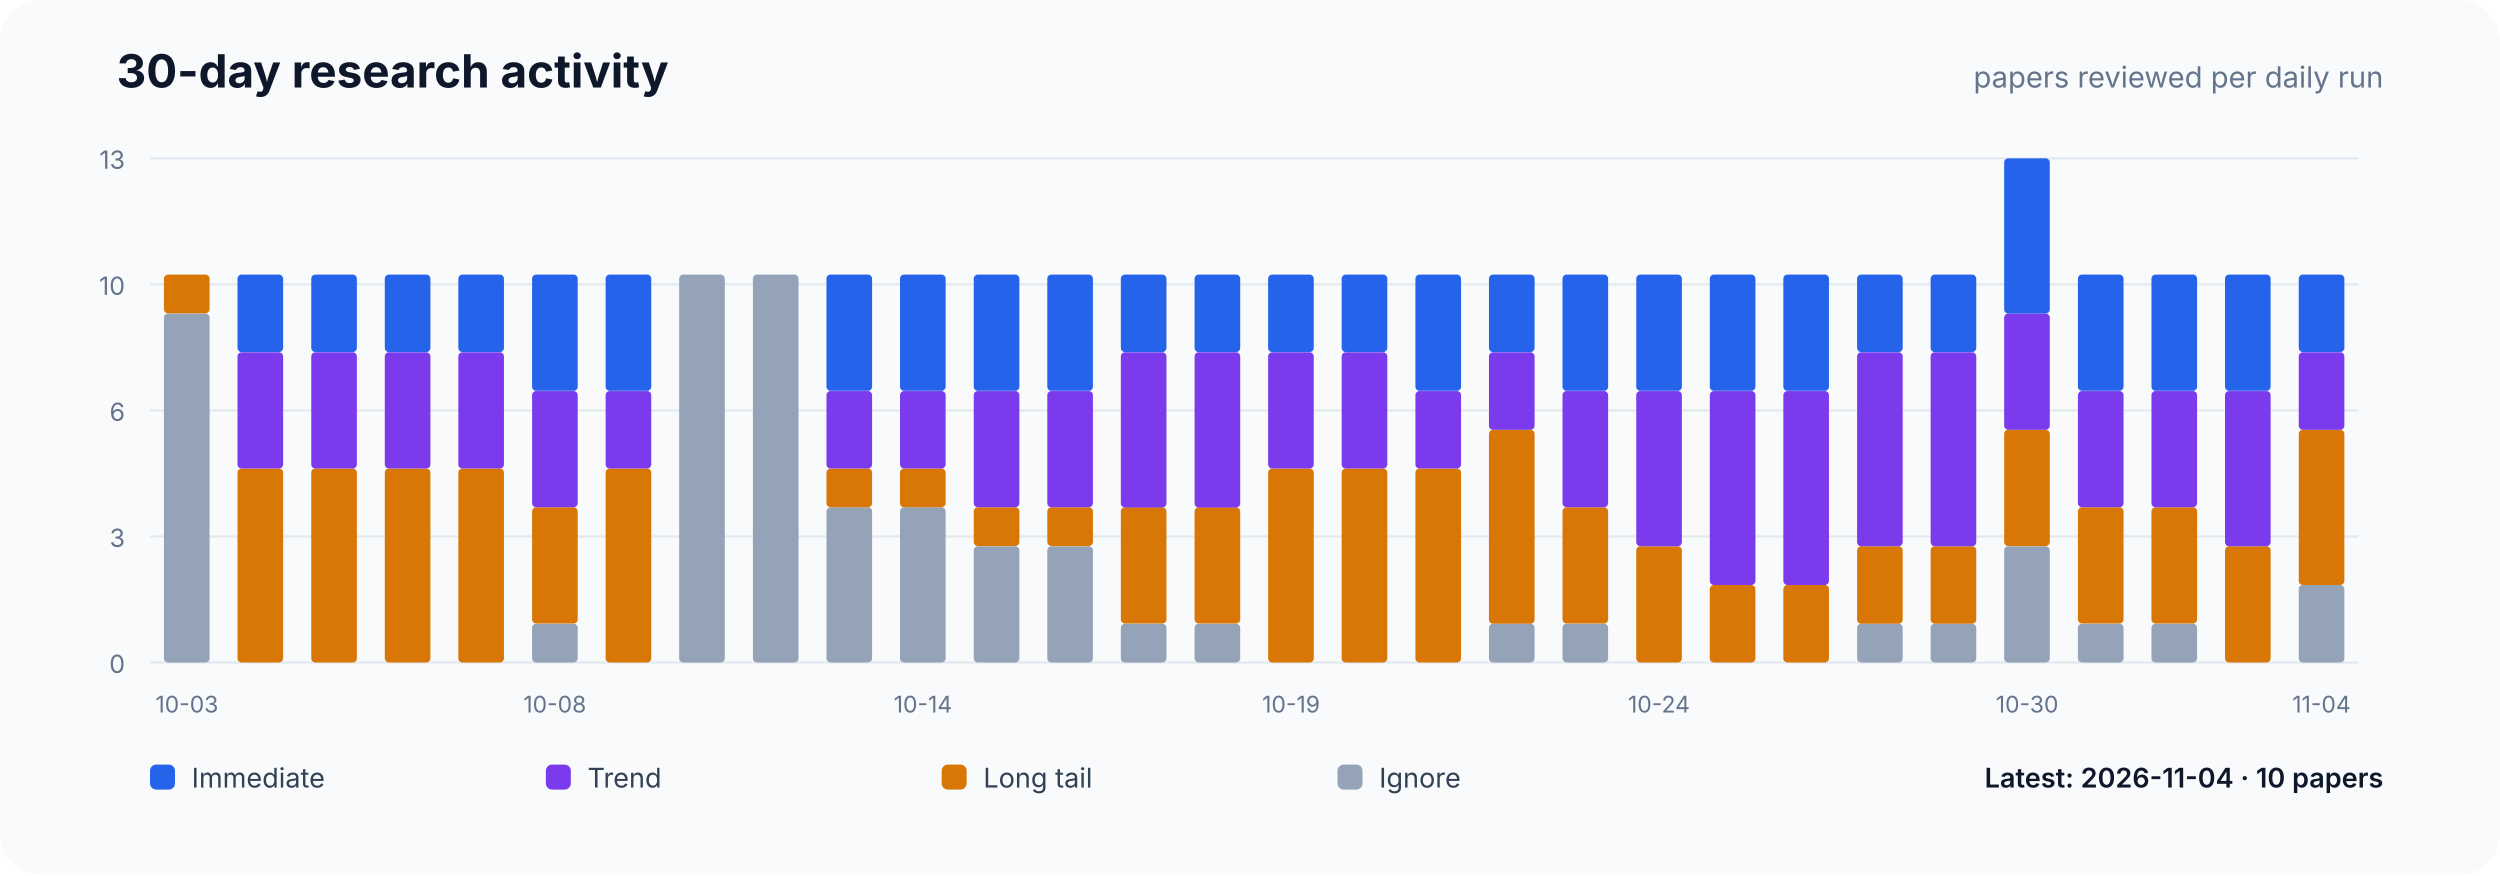
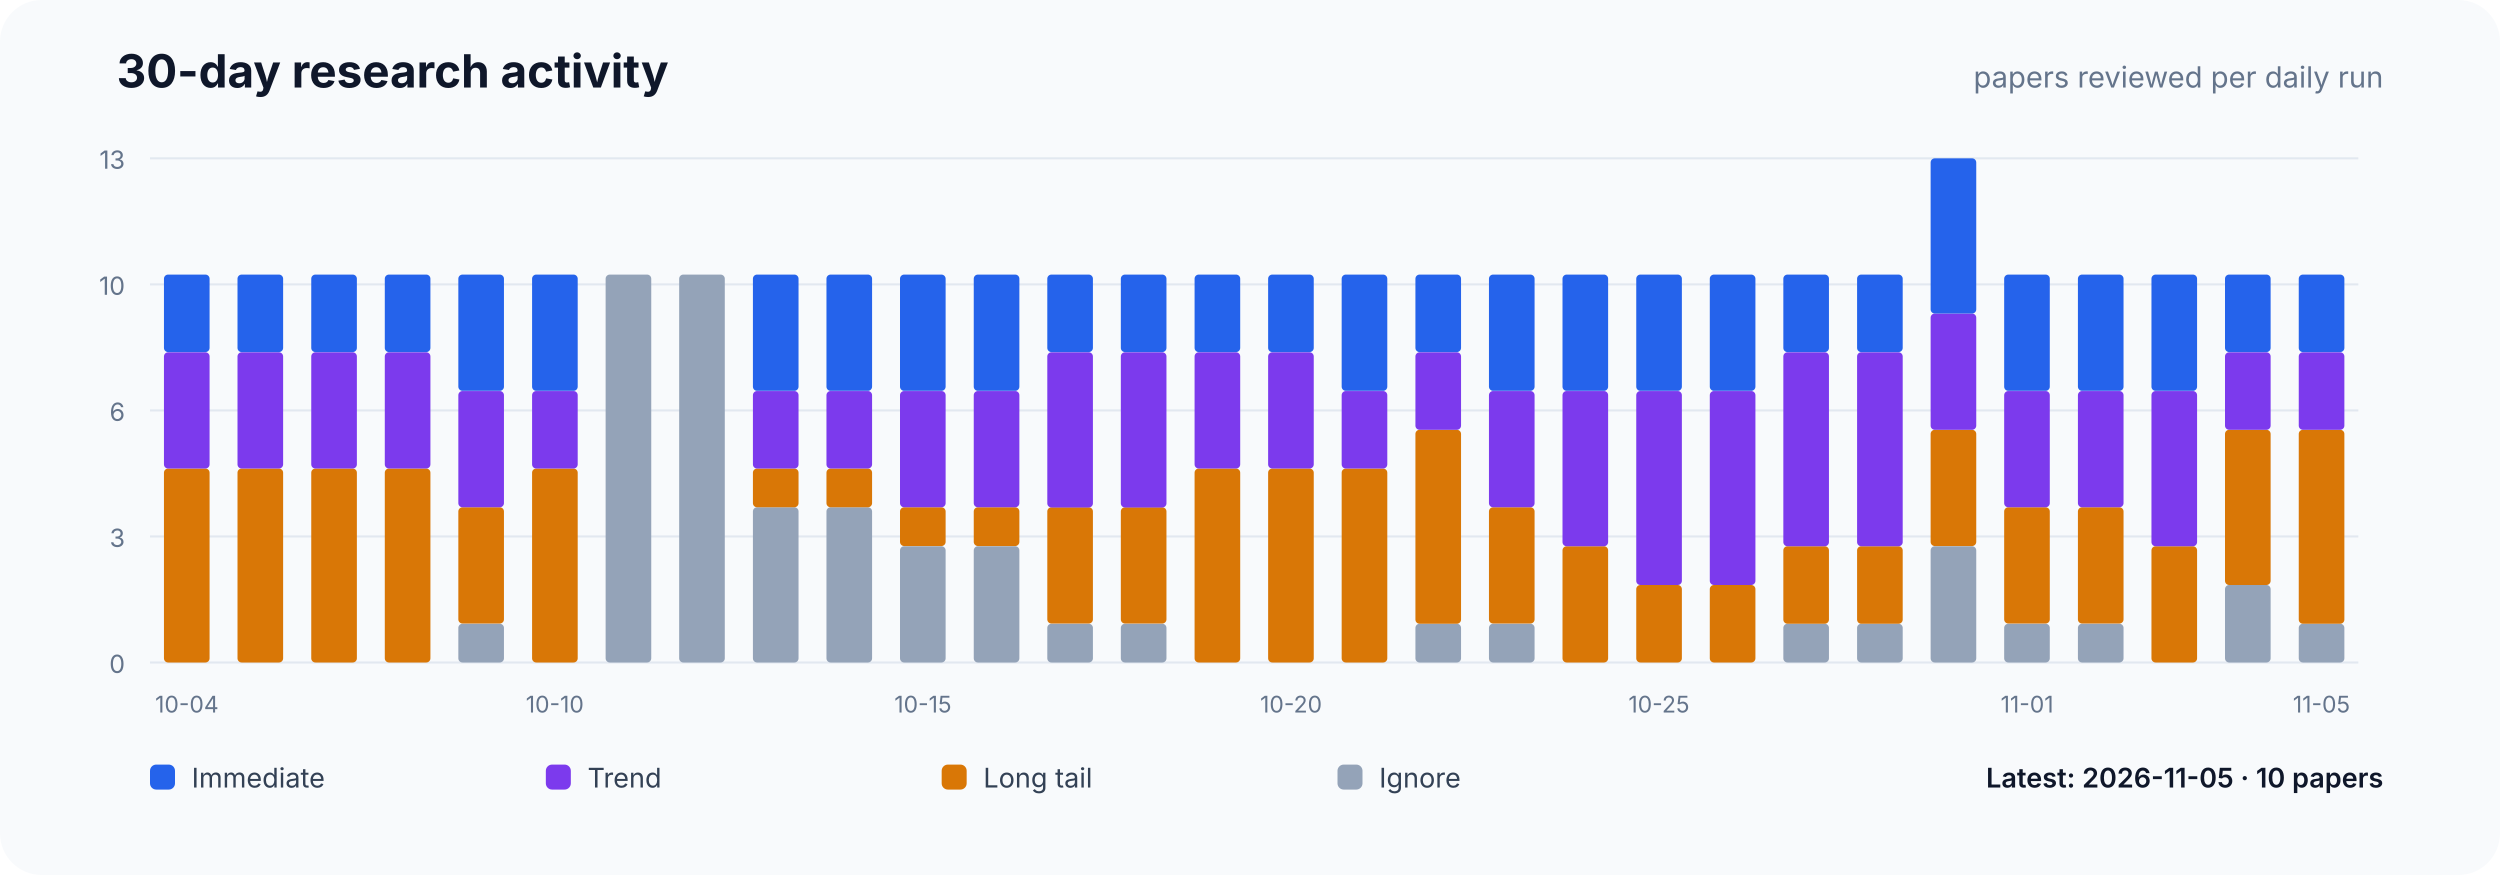
<svg xmlns="http://www.w3.org/2000/svg" width="1200" height="420" viewBox="0 0 1200 420" role="img" aria-labelledby="title desc">
  <rect width="1200" height="420" rx="20" fill="#f8fafc" />
  <text x="56" y="42" font-family="Inter,system-ui,sans-serif" font-size="22" font-weight="700" fill="#0f172a">30-day research activity</text>
  <text x="1144" y="42" text-anchor="end" font-family="Inter,system-ui,sans-serif" font-size="14" fill="#64748b">papers reviewed per daily run</text>
  <line x1="72" y1="318.0" x2="1132" y2="318.0" stroke="#e2e8f0" />
  <text x="60" y="323.0" text-anchor="end" font-family="Inter,system-ui,sans-serif" font-size="12" fill="#64748b">0</text>
  <line x1="72" y1="257.5" x2="1132" y2="257.5" stroke="#e2e8f0" />
  <text x="60" y="262.5" text-anchor="end" font-family="Inter,system-ui,sans-serif" font-size="12" fill="#64748b">3</text>
  <line x1="72" y1="197.0" x2="1132" y2="197.0" stroke="#e2e8f0" />
  <text x="60" y="202.0" text-anchor="end" font-family="Inter,system-ui,sans-serif" font-size="12" fill="#64748b">6</text>
  <line x1="72" y1="136.5" x2="1132" y2="136.5" stroke="#e2e8f0" />
  <text x="60" y="141.5" text-anchor="end" font-family="Inter,system-ui,sans-serif" font-size="12" fill="#64748b">10</text>
  <line x1="72" y1="76.0" x2="1132" y2="76.0" stroke="#e2e8f0" />
  <text x="60" y="81.0" text-anchor="end" font-family="Inter,system-ui,sans-serif" font-size="12" fill="#64748b">13</text>
-   <rect x="78.7" y="150.5" width="21.9" height="167.5" rx="2" fill="#94a3b8" />
-   <rect x="78.7" y="131.8" width="21.9" height="18.6" rx="2" fill="#d97706" />
-   <rect x="78.7" y="131.8" width="21.9" height="0.0" rx="2" fill="#7c3aed" />
-   <rect x="78.7" y="131.8" width="21.9" height="0.0" rx="2" fill="#2563eb" />
-   <text x="89.7" y="342" text-anchor="middle" font-family="Inter,system-ui,sans-serif" font-size="11" fill="#64748b">10-03</text>
+   <rect x="78.7" y="318.0" width="21.9" height="0.0" rx="2" fill="#94a3b8" />
+   <rect x="78.7" y="224.9" width="21.9" height="93.1" rx="2" fill="#d97706" />
+   <rect x="78.7" y="169.1" width="21.9" height="55.8" rx="2" fill="#7c3aed" />
+   <rect x="78.7" y="131.8" width="21.9" height="37.2" rx="2" fill="#2563eb" />
+   <text x="89.7" y="342" text-anchor="middle" font-family="Inter,system-ui,sans-serif" font-size="11" fill="#64748b">10-04</text>
  <rect x="114.0" y="318.0" width="21.9" height="0.0" rx="2" fill="#94a3b8" />
  <rect x="114.0" y="224.9" width="21.9" height="93.1" rx="2" fill="#d97706" />
  <rect x="114.0" y="169.1" width="21.9" height="55.8" rx="2" fill="#7c3aed" />
  <rect x="114.0" y="131.8" width="21.9" height="37.2" rx="2" fill="#2563eb" />
  <rect x="149.4" y="318.0" width="21.9" height="0.0" rx="2" fill="#94a3b8" />
  <rect x="149.4" y="224.9" width="21.9" height="93.1" rx="2" fill="#d97706" />
  <rect x="149.4" y="169.1" width="21.9" height="55.8" rx="2" fill="#7c3aed" />
  <rect x="149.4" y="131.8" width="21.9" height="37.2" rx="2" fill="#2563eb" />
  <rect x="184.7" y="318.0" width="21.9" height="0.0" rx="2" fill="#94a3b8" />
  <rect x="184.7" y="224.9" width="21.9" height="93.1" rx="2" fill="#d97706" />
  <rect x="184.7" y="169.1" width="21.9" height="55.8" rx="2" fill="#7c3aed" />
  <rect x="184.7" y="131.8" width="21.9" height="37.2" rx="2" fill="#2563eb" />
-   <rect x="220.0" y="318.0" width="21.9" height="0.0" rx="2" fill="#94a3b8" />
-   <rect x="220.0" y="224.9" width="21.9" height="93.1" rx="2" fill="#d97706" />
-   <rect x="220.0" y="169.1" width="21.9" height="55.8" rx="2" fill="#7c3aed" />
-   <rect x="220.0" y="131.8" width="21.9" height="37.2" rx="2" fill="#2563eb" />
-   <rect x="255.4" y="299.4" width="21.9" height="18.6" rx="2" fill="#94a3b8" />
-   <rect x="255.4" y="243.5" width="21.9" height="55.8" rx="2" fill="#d97706" />
-   <rect x="255.4" y="187.7" width="21.9" height="55.8" rx="2" fill="#7c3aed" />
+   <rect x="220.0" y="299.4" width="21.9" height="18.6" rx="2" fill="#94a3b8" />
+   <rect x="220.0" y="243.5" width="21.9" height="55.8" rx="2" fill="#d97706" />
+   <rect x="220.0" y="187.7" width="21.9" height="55.8" rx="2" fill="#7c3aed" />
+   <rect x="220.0" y="131.8" width="21.9" height="55.8" rx="2" fill="#2563eb" />
+   <rect x="255.4" y="318.0" width="21.9" height="0.0" rx="2" fill="#94a3b8" />
+   <rect x="255.4" y="224.9" width="21.9" height="93.1" rx="2" fill="#d97706" />
+   <rect x="255.4" y="187.7" width="21.9" height="37.2" rx="2" fill="#7c3aed" />
  <rect x="255.4" y="131.8" width="21.9" height="55.8" rx="2" fill="#2563eb" />
-   <text x="266.3" y="342" text-anchor="middle" font-family="Inter,system-ui,sans-serif" font-size="11" fill="#64748b">10-08</text>
-   <rect x="290.7" y="318.0" width="21.9" height="0.0" rx="2" fill="#94a3b8" />
-   <rect x="290.7" y="224.9" width="21.9" height="93.1" rx="2" fill="#d97706" />
-   <rect x="290.7" y="187.7" width="21.9" height="37.2" rx="2" fill="#7c3aed" />
-   <rect x="290.7" y="131.8" width="21.9" height="55.8" rx="2" fill="#2563eb" />
+   <text x="266.3" y="342" text-anchor="middle" font-family="Inter,system-ui,sans-serif" font-size="11" fill="#64748b">10-10</text>
+   <rect x="290.7" y="131.8" width="21.9" height="186.2" rx="2" fill="#94a3b8" />
+   <rect x="290.7" y="131.8" width="21.9" height="0.0" rx="2" fill="#d97706" />
+   <rect x="290.7" y="131.8" width="21.9" height="0.0" rx="2" fill="#7c3aed" />
+   <rect x="290.7" y="131.8" width="21.9" height="0.0" rx="2" fill="#2563eb" />
  <rect x="326.0" y="131.8" width="21.9" height="186.2" rx="2" fill="#94a3b8" />
  <rect x="326.0" y="131.8" width="21.9" height="0.0" rx="2" fill="#d97706" />
  <rect x="326.0" y="131.8" width="21.9" height="0.0" rx="2" fill="#7c3aed" />
  <rect x="326.0" y="131.8" width="21.9" height="0.0" rx="2" fill="#2563eb" />
-   <rect x="361.4" y="131.8" width="21.9" height="186.2" rx="2" fill="#94a3b8" />
-   <rect x="361.4" y="131.8" width="21.9" height="0.0" rx="2" fill="#d97706" />
-   <rect x="361.4" y="131.8" width="21.9" height="0.0" rx="2" fill="#7c3aed" />
-   <rect x="361.4" y="131.8" width="21.9" height="0.0" rx="2" fill="#2563eb" />
+   <rect x="361.4" y="243.5" width="21.9" height="74.5" rx="2" fill="#94a3b8" />
+   <rect x="361.4" y="224.9" width="21.9" height="18.6" rx="2" fill="#d97706" />
+   <rect x="361.4" y="187.7" width="21.9" height="37.2" rx="2" fill="#7c3aed" />
+   <rect x="361.4" y="131.8" width="21.9" height="55.8" rx="2" fill="#2563eb" />
  <rect x="396.7" y="243.5" width="21.9" height="74.5" rx="2" fill="#94a3b8" />
  <rect x="396.7" y="224.9" width="21.9" height="18.6" rx="2" fill="#d97706" />
  <rect x="396.7" y="187.7" width="21.9" height="37.2" rx="2" fill="#7c3aed" />
  <rect x="396.7" y="131.8" width="21.9" height="55.8" rx="2" fill="#2563eb" />
-   <rect x="432.0" y="243.5" width="21.9" height="74.5" rx="2" fill="#94a3b8" />
-   <rect x="432.0" y="224.9" width="21.9" height="18.6" rx="2" fill="#d97706" />
-   <rect x="432.0" y="187.7" width="21.9" height="37.2" rx="2" fill="#7c3aed" />
+   <rect x="432.0" y="262.2" width="21.9" height="55.8" rx="2" fill="#94a3b8" />
+   <rect x="432.0" y="243.5" width="21.9" height="18.6" rx="2" fill="#d97706" />
+   <rect x="432.0" y="187.7" width="21.9" height="55.8" rx="2" fill="#7c3aed" />
  <rect x="432.0" y="131.8" width="21.9" height="55.8" rx="2" fill="#2563eb" />
-   <text x="443.0" y="342" text-anchor="middle" font-family="Inter,system-ui,sans-serif" font-size="11" fill="#64748b">10-14</text>
+   <text x="443.0" y="342" text-anchor="middle" font-family="Inter,system-ui,sans-serif" font-size="11" fill="#64748b">10-15</text>
  <rect x="467.4" y="262.2" width="21.9" height="55.8" rx="2" fill="#94a3b8" />
  <rect x="467.4" y="243.5" width="21.9" height="18.6" rx="2" fill="#d97706" />
  <rect x="467.4" y="187.7" width="21.9" height="55.8" rx="2" fill="#7c3aed" />
  <rect x="467.4" y="131.8" width="21.9" height="55.8" rx="2" fill="#2563eb" />
-   <rect x="502.7" y="262.2" width="21.9" height="55.8" rx="2" fill="#94a3b8" />
-   <rect x="502.7" y="243.5" width="21.9" height="18.6" rx="2" fill="#d97706" />
-   <rect x="502.7" y="187.7" width="21.9" height="55.8" rx="2" fill="#7c3aed" />
-   <rect x="502.7" y="131.8" width="21.9" height="55.8" rx="2" fill="#2563eb" />
+   <rect x="502.7" y="299.4" width="21.9" height="18.6" rx="2" fill="#94a3b8" />
+   <rect x="502.7" y="243.5" width="21.9" height="55.8" rx="2" fill="#d97706" />
+   <rect x="502.7" y="169.1" width="21.9" height="74.5" rx="2" fill="#7c3aed" />
+   <rect x="502.7" y="131.8" width="21.9" height="37.2" rx="2" fill="#2563eb" />
  <rect x="538.0" y="299.4" width="21.9" height="18.6" rx="2" fill="#94a3b8" />
  <rect x="538.0" y="243.5" width="21.9" height="55.8" rx="2" fill="#d97706" />
  <rect x="538.0" y="169.1" width="21.9" height="74.5" rx="2" fill="#7c3aed" />
  <rect x="538.0" y="131.8" width="21.9" height="37.2" rx="2" fill="#2563eb" />
-   <rect x="573.4" y="299.4" width="21.9" height="18.6" rx="2" fill="#94a3b8" />
-   <rect x="573.4" y="243.5" width="21.9" height="55.8" rx="2" fill="#d97706" />
-   <rect x="573.4" y="169.1" width="21.9" height="74.5" rx="2" fill="#7c3aed" />
+   <rect x="573.4" y="318.0" width="21.9" height="0.0" rx="2" fill="#94a3b8" />
+   <rect x="573.4" y="224.9" width="21.9" height="93.1" rx="2" fill="#d97706" />
+   <rect x="573.4" y="169.1" width="21.9" height="55.8" rx="2" fill="#7c3aed" />
  <rect x="573.4" y="131.8" width="21.9" height="37.2" rx="2" fill="#2563eb" />
  <rect x="608.7" y="318.0" width="21.9" height="0.0" rx="2" fill="#94a3b8" />
  <rect x="608.7" y="224.9" width="21.9" height="93.1" rx="2" fill="#d97706" />
  <rect x="608.7" y="169.1" width="21.9" height="55.8" rx="2" fill="#7c3aed" />
  <rect x="608.7" y="131.8" width="21.9" height="37.2" rx="2" fill="#2563eb" />
-   <text x="619.7" y="342" text-anchor="middle" font-family="Inter,system-ui,sans-serif" font-size="11" fill="#64748b">10-19</text>
+   <text x="619.7" y="342" text-anchor="middle" font-family="Inter,system-ui,sans-serif" font-size="11" fill="#64748b">10-20</text>
  <rect x="644.0" y="318.0" width="21.9" height="0.0" rx="2" fill="#94a3b8" />
  <rect x="644.0" y="224.9" width="21.9" height="93.1" rx="2" fill="#d97706" />
-   <rect x="644.0" y="169.1" width="21.9" height="55.8" rx="2" fill="#7c3aed" />
-   <rect x="644.0" y="131.8" width="21.9" height="37.2" rx="2" fill="#2563eb" />
-   <rect x="679.4" y="318.0" width="21.9" height="0.0" rx="2" fill="#94a3b8" />
-   <rect x="679.4" y="224.9" width="21.9" height="93.1" rx="2" fill="#d97706" />
-   <rect x="679.4" y="187.7" width="21.9" height="37.2" rx="2" fill="#7c3aed" />
-   <rect x="679.4" y="131.8" width="21.9" height="55.8" rx="2" fill="#2563eb" />
+   <rect x="644.0" y="187.7" width="21.9" height="37.2" rx="2" fill="#7c3aed" />
+   <rect x="644.0" y="131.8" width="21.9" height="55.8" rx="2" fill="#2563eb" />
+   <rect x="679.4" y="299.4" width="21.9" height="18.6" rx="2" fill="#94a3b8" />
+   <rect x="679.4" y="206.3" width="21.9" height="93.1" rx="2" fill="#d97706" />
+   <rect x="679.4" y="169.1" width="21.9" height="37.2" rx="2" fill="#7c3aed" />
+   <rect x="679.4" y="131.8" width="21.9" height="37.2" rx="2" fill="#2563eb" />
  <rect x="714.7" y="299.4" width="21.9" height="18.6" rx="2" fill="#94a3b8" />
-   <rect x="714.7" y="206.3" width="21.9" height="93.1" rx="2" fill="#d97706" />
-   <rect x="714.7" y="169.1" width="21.9" height="37.2" rx="2" fill="#7c3aed" />
-   <rect x="714.7" y="131.8" width="21.9" height="37.2" rx="2" fill="#2563eb" />
-   <rect x="750.0" y="299.4" width="21.9" height="18.6" rx="2" fill="#94a3b8" />
-   <rect x="750.0" y="243.5" width="21.9" height="55.8" rx="2" fill="#d97706" />
-   <rect x="750.0" y="187.7" width="21.9" height="55.8" rx="2" fill="#7c3aed" />
+   <rect x="714.7" y="243.5" width="21.9" height="55.8" rx="2" fill="#d97706" />
+   <rect x="714.7" y="187.7" width="21.9" height="55.8" rx="2" fill="#7c3aed" />
+   <rect x="714.7" y="131.8" width="21.9" height="55.8" rx="2" fill="#2563eb" />
+   <rect x="750.0" y="318.0" width="21.9" height="0.0" rx="2" fill="#94a3b8" />
+   <rect x="750.0" y="262.2" width="21.9" height="55.8" rx="2" fill="#d97706" />
+   <rect x="750.0" y="187.7" width="21.9" height="74.5" rx="2" fill="#7c3aed" />
  <rect x="750.0" y="131.8" width="21.9" height="55.8" rx="2" fill="#2563eb" />
  <rect x="785.4" y="318.0" width="21.9" height="0.0" rx="2" fill="#94a3b8" />
-   <rect x="785.4" y="262.2" width="21.9" height="55.8" rx="2" fill="#d97706" />
-   <rect x="785.4" y="187.7" width="21.9" height="74.5" rx="2" fill="#7c3aed" />
+   <rect x="785.4" y="280.8" width="21.9" height="37.2" rx="2" fill="#d97706" />
+   <rect x="785.4" y="187.7" width="21.9" height="93.1" rx="2" fill="#7c3aed" />
  <rect x="785.4" y="131.8" width="21.9" height="55.8" rx="2" fill="#2563eb" />
-   <text x="796.3" y="342" text-anchor="middle" font-family="Inter,system-ui,sans-serif" font-size="11" fill="#64748b">10-24</text>
+   <text x="796.3" y="342" text-anchor="middle" font-family="Inter,system-ui,sans-serif" font-size="11" fill="#64748b">10-25</text>
  <rect x="820.7" y="318.0" width="21.9" height="0.0" rx="2" fill="#94a3b8" />
  <rect x="820.7" y="280.8" width="21.9" height="37.2" rx="2" fill="#d97706" />
  <rect x="820.7" y="187.7" width="21.9" height="93.1" rx="2" fill="#7c3aed" />
  <rect x="820.7" y="131.8" width="21.9" height="55.8" rx="2" fill="#2563eb" />
-   <rect x="856.0" y="318.0" width="21.9" height="0.0" rx="2" fill="#94a3b8" />
-   <rect x="856.0" y="280.8" width="21.9" height="37.2" rx="2" fill="#d97706" />
-   <rect x="856.0" y="187.7" width="21.9" height="93.1" rx="2" fill="#7c3aed" />
-   <rect x="856.0" y="131.8" width="21.9" height="55.8" rx="2" fill="#2563eb" />
+   <rect x="856.0" y="299.4" width="21.9" height="18.6" rx="2" fill="#94a3b8" />
+   <rect x="856.0" y="262.2" width="21.9" height="37.2" rx="2" fill="#d97706" />
+   <rect x="856.0" y="169.1" width="21.9" height="93.1" rx="2" fill="#7c3aed" />
+   <rect x="856.0" y="131.8" width="21.9" height="37.2" rx="2" fill="#2563eb" />
  <rect x="891.4" y="299.4" width="21.9" height="18.6" rx="2" fill="#94a3b8" />
  <rect x="891.4" y="262.2" width="21.9" height="37.2" rx="2" fill="#d97706" />
  <rect x="891.4" y="169.1" width="21.9" height="93.1" rx="2" fill="#7c3aed" />
  <rect x="891.4" y="131.8" width="21.9" height="37.2" rx="2" fill="#2563eb" />
-   <rect x="926.7" y="299.4" width="21.9" height="18.6" rx="2" fill="#94a3b8" />
-   <rect x="926.7" y="262.2" width="21.9" height="37.2" rx="2" fill="#d97706" />
-   <rect x="926.7" y="169.1" width="21.9" height="93.1" rx="2" fill="#7c3aed" />
-   <rect x="926.7" y="131.8" width="21.9" height="37.2" rx="2" fill="#2563eb" />
-   <rect x="962.0" y="262.2" width="21.9" height="55.8" rx="2" fill="#94a3b8" />
-   <rect x="962.0" y="206.3" width="21.9" height="55.8" rx="2" fill="#d97706" />
-   <rect x="962.0" y="150.5" width="21.9" height="55.8" rx="2" fill="#7c3aed" />
-   <rect x="962.0" y="76.0" width="21.9" height="74.5" rx="2" fill="#2563eb" />
-   <text x="973.0" y="342" text-anchor="middle" font-family="Inter,system-ui,sans-serif" font-size="11" fill="#64748b">10-30</text>
+   <rect x="926.7" y="262.2" width="21.9" height="55.8" rx="2" fill="#94a3b8" />
+   <rect x="926.7" y="206.3" width="21.9" height="55.8" rx="2" fill="#d97706" />
+   <rect x="926.7" y="150.5" width="21.9" height="55.8" rx="2" fill="#7c3aed" />
+   <rect x="926.7" y="76.0" width="21.9" height="74.5" rx="2" fill="#2563eb" />
+   <rect x="962.0" y="299.4" width="21.9" height="18.6" rx="2" fill="#94a3b8" />
+   <rect x="962.0" y="243.5" width="21.9" height="55.8" rx="2" fill="#d97706" />
+   <rect x="962.0" y="187.7" width="21.9" height="55.8" rx="2" fill="#7c3aed" />
+   <rect x="962.0" y="131.8" width="21.9" height="55.8" rx="2" fill="#2563eb" />
+   <text x="973.0" y="342" text-anchor="middle" font-family="Inter,system-ui,sans-serif" font-size="11" fill="#64748b">11-01</text>
  <rect x="997.4" y="299.4" width="21.9" height="18.6" rx="2" fill="#94a3b8" />
  <rect x="997.4" y="243.5" width="21.9" height="55.8" rx="2" fill="#d97706" />
  <rect x="997.4" y="187.7" width="21.9" height="55.8" rx="2" fill="#7c3aed" />
  <rect x="997.4" y="131.8" width="21.9" height="55.8" rx="2" fill="#2563eb" />
-   <rect x="1032.7" y="299.4" width="21.9" height="18.6" rx="2" fill="#94a3b8" />
-   <rect x="1032.7" y="243.5" width="21.9" height="55.8" rx="2" fill="#d97706" />
-   <rect x="1032.7" y="187.7" width="21.9" height="55.8" rx="2" fill="#7c3aed" />
+   <rect x="1032.7" y="318.0" width="21.9" height="0.0" rx="2" fill="#94a3b8" />
+   <rect x="1032.7" y="262.2" width="21.9" height="55.8" rx="2" fill="#d97706" />
+   <rect x="1032.7" y="187.7" width="21.9" height="74.5" rx="2" fill="#7c3aed" />
  <rect x="1032.7" y="131.8" width="21.9" height="55.8" rx="2" fill="#2563eb" />
-   <rect x="1068.0" y="318.0" width="21.9" height="0.0" rx="2" fill="#94a3b8" />
-   <rect x="1068.0" y="262.2" width="21.9" height="55.8" rx="2" fill="#d97706" />
-   <rect x="1068.0" y="187.7" width="21.9" height="74.5" rx="2" fill="#7c3aed" />
-   <rect x="1068.0" y="131.8" width="21.9" height="55.8" rx="2" fill="#2563eb" />
-   <rect x="1103.4" y="280.8" width="21.9" height="37.2" rx="2" fill="#94a3b8" />
-   <rect x="1103.4" y="206.3" width="21.9" height="74.5" rx="2" fill="#d97706" />
+   <rect x="1068.0" y="280.8" width="21.9" height="37.2" rx="2" fill="#94a3b8" />
+   <rect x="1068.0" y="206.3" width="21.9" height="74.5" rx="2" fill="#d97706" />
+   <rect x="1068.0" y="169.1" width="21.9" height="37.2" rx="2" fill="#7c3aed" />
+   <rect x="1068.0" y="131.8" width="21.9" height="37.2" rx="2" fill="#2563eb" />
+   <rect x="1103.4" y="299.4" width="21.9" height="18.6" rx="2" fill="#94a3b8" />
+   <rect x="1103.4" y="206.3" width="21.9" height="93.1" rx="2" fill="#d97706" />
  <rect x="1103.4" y="169.1" width="21.9" height="37.2" rx="2" fill="#7c3aed" />
  <rect x="1103.4" y="131.8" width="21.9" height="37.2" rx="2" fill="#2563eb" />
-   <text x="1114.3" y="342" text-anchor="middle" font-family="Inter,system-ui,sans-serif" font-size="11" fill="#64748b">11-04</text>
+   <text x="1114.3" y="342" text-anchor="middle" font-family="Inter,system-ui,sans-serif" font-size="11" fill="#64748b">11-05</text>
  <rect x="72" y="367" width="12" height="12" rx="3" fill="#2563eb" />
  <text x="92" y="378" font-family="Inter,system-ui,sans-serif" font-size="13" fill="#334155">Immediate</text>
  <rect x="262" y="367" width="12" height="12" rx="3" fill="#7c3aed" />
  <text x="282" y="378" font-family="Inter,system-ui,sans-serif" font-size="13" fill="#334155">Trend</text>
  <rect x="452" y="367" width="12" height="12" rx="3" fill="#d97706" />
  <text x="472" y="378" font-family="Inter,system-ui,sans-serif" font-size="13" fill="#334155">Long tail</text>
  <rect x="642" y="367" width="12" height="12" rx="3" fill="#94a3b8" />
  <text x="662" y="378" font-family="Inter,system-ui,sans-serif" font-size="13" fill="#334155">Ignore</text>
-   <text x="1144" y="378" text-anchor="end" font-family="Inter,system-ui,sans-serif" font-size="13" font-weight="600" fill="#0f172a">Latest: 2026-11-04 · 10 papers</text>
+   <text x="1144" y="378" text-anchor="end" font-family="Inter,system-ui,sans-serif" font-size="13" font-weight="600" fill="#0f172a">Latest: 2026-11-05 · 10 papers</text>
</svg>
